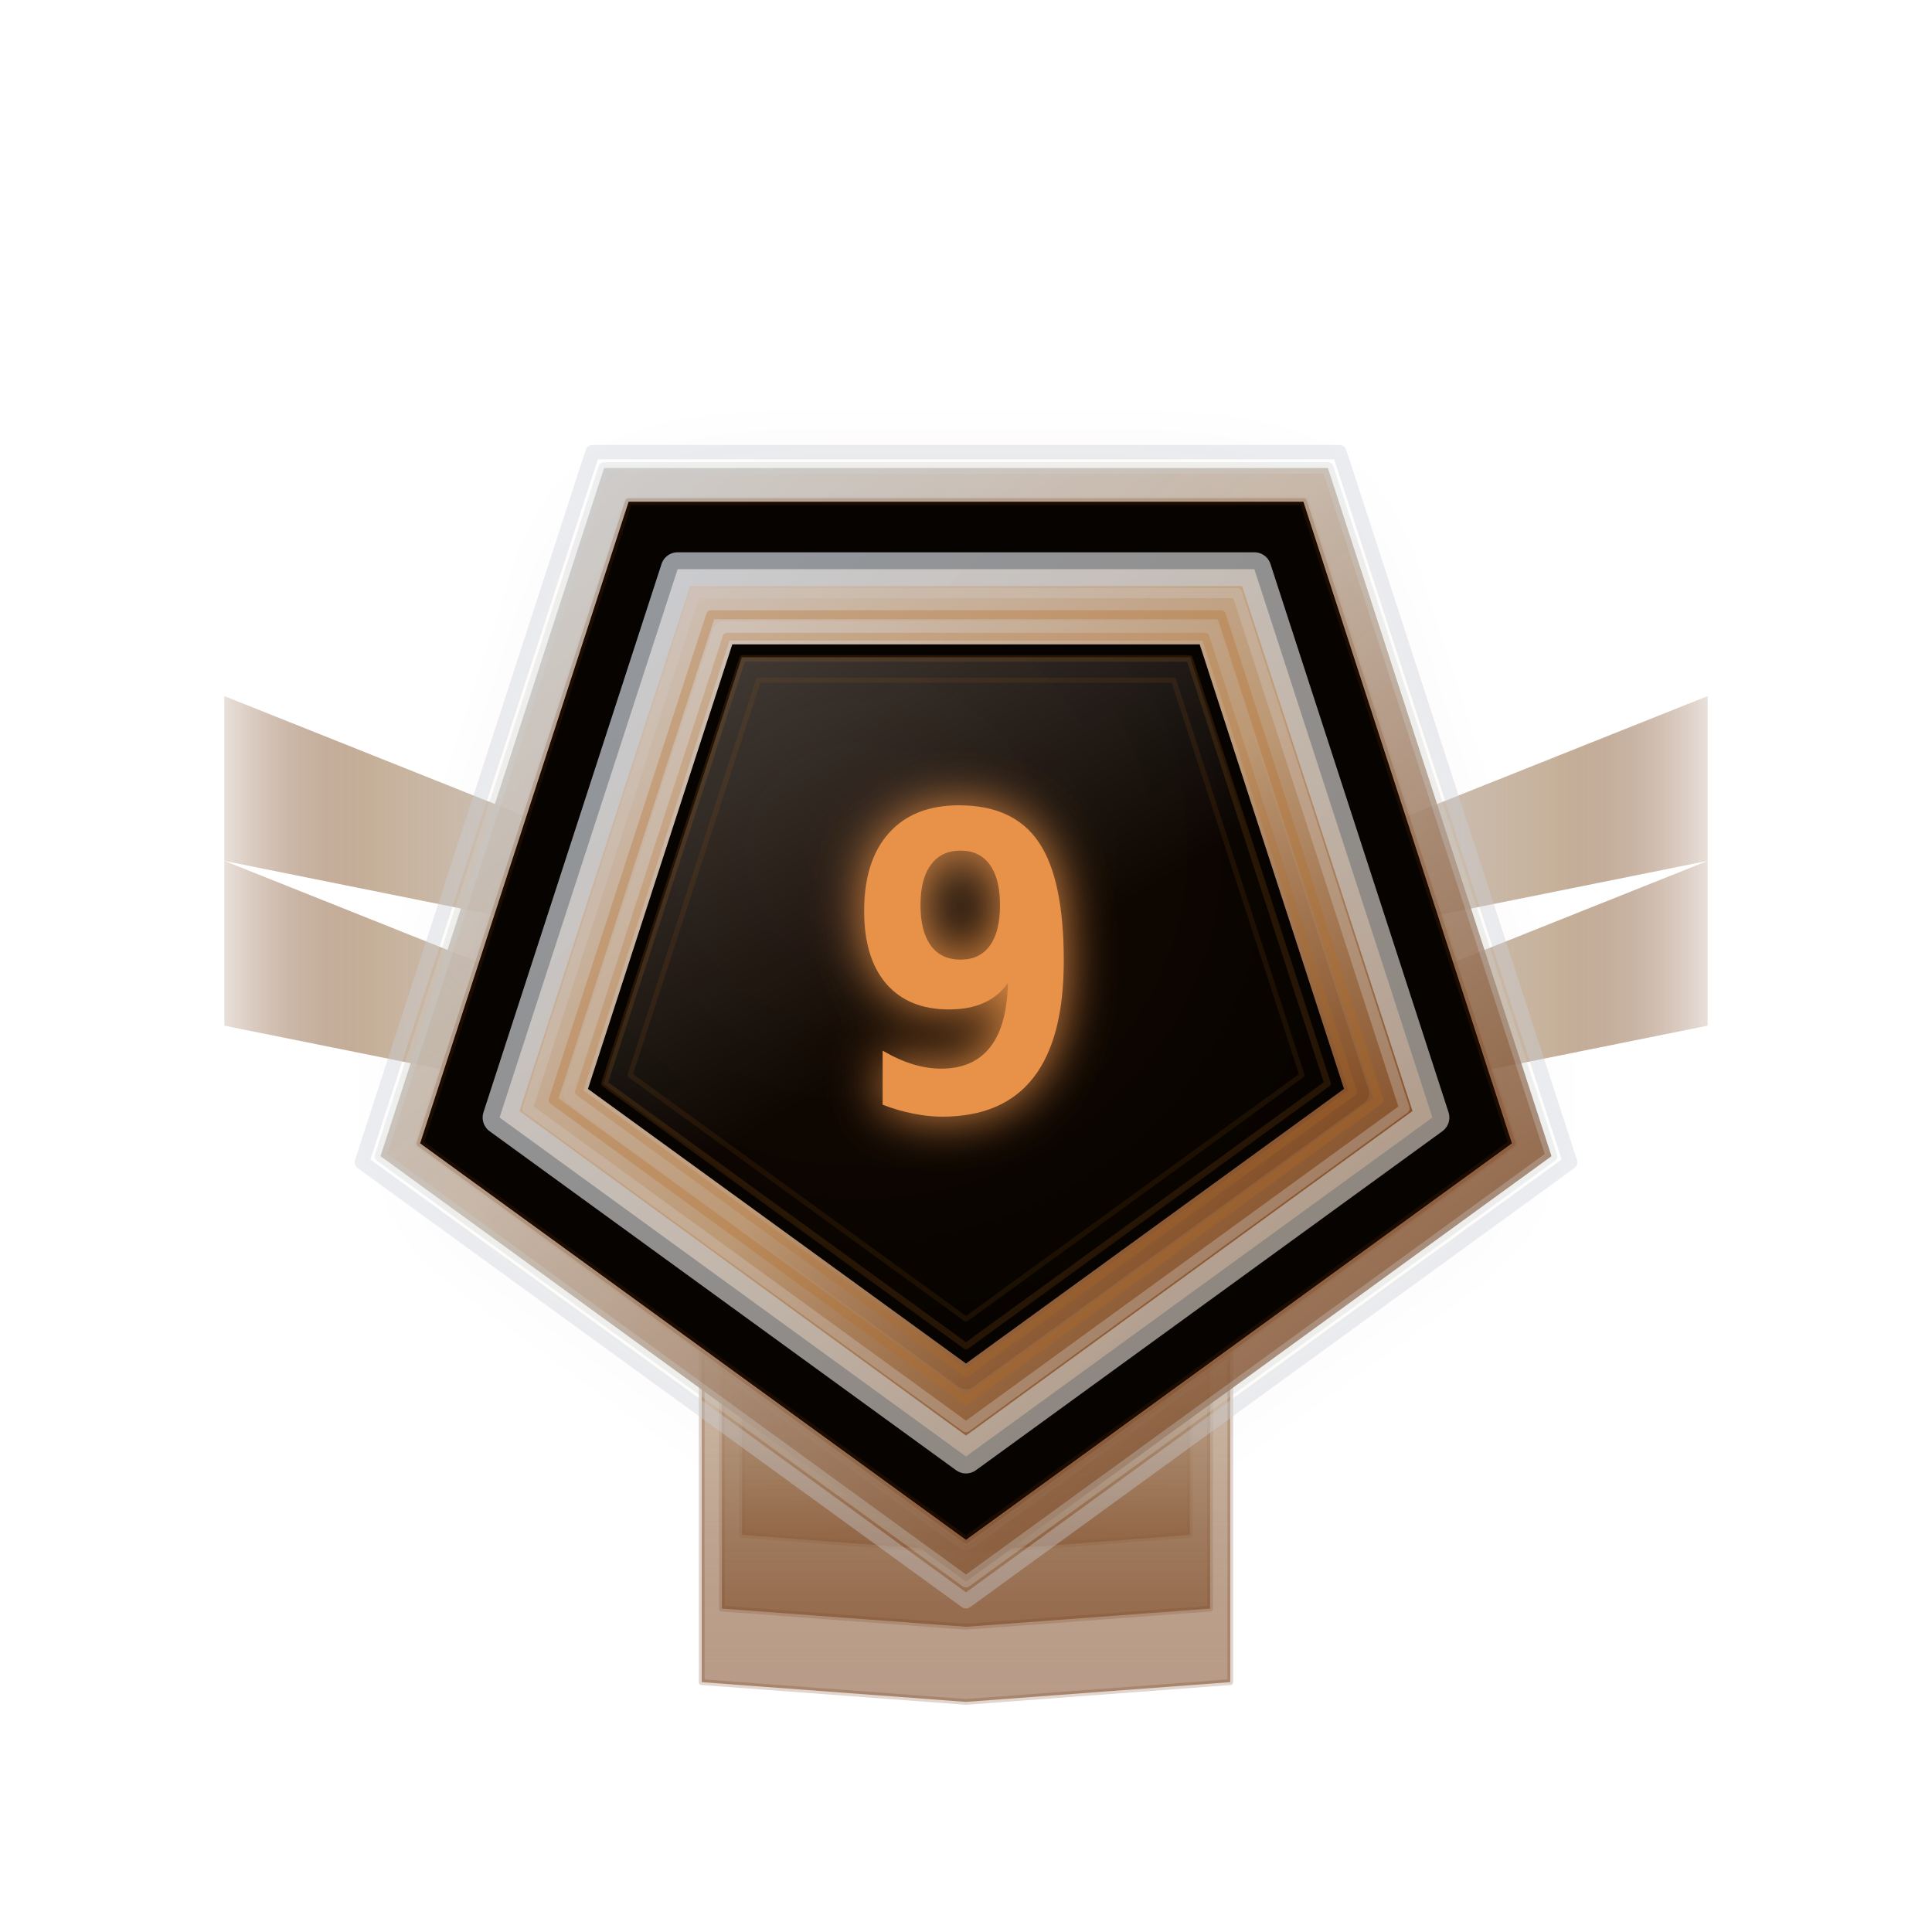
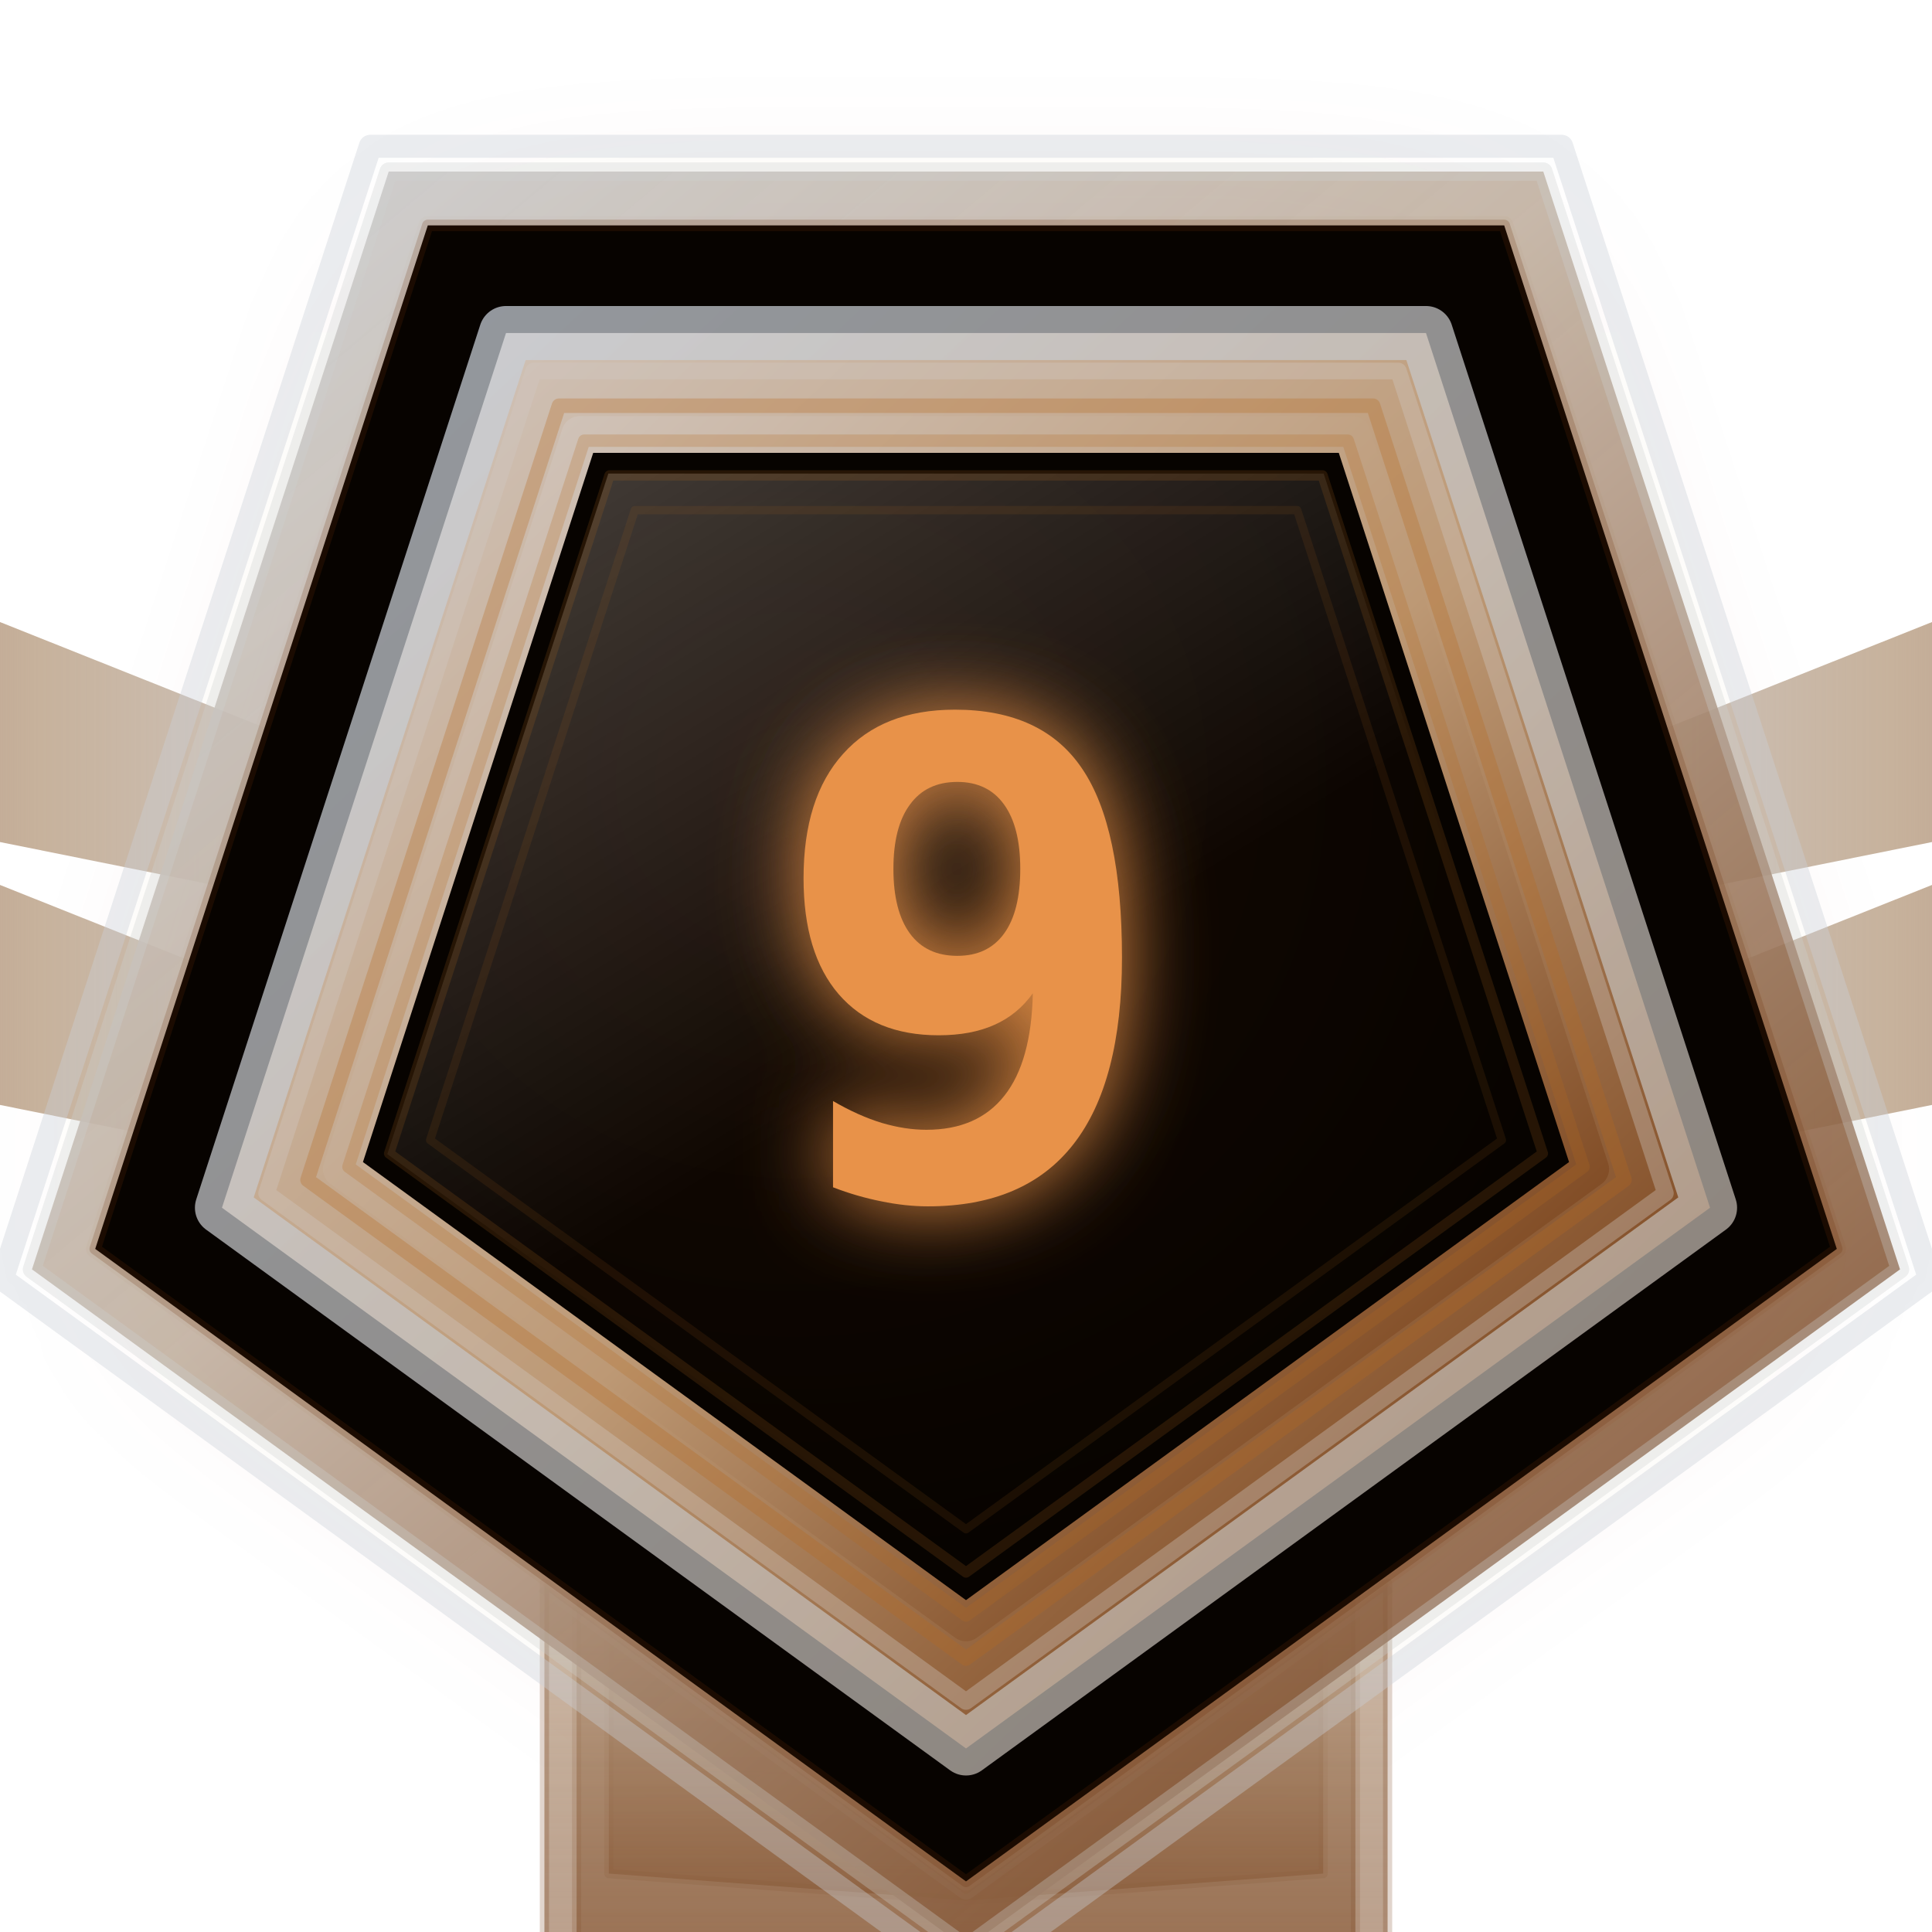
- <svg xmlns="http://www.w3.org/2000/svg" width="84" height="84" viewBox="-25 -25 134 134" overflow="visible" role="img" aria-label="Level 9 Badge">
+ <svg xmlns="http://www.w3.org/2000/svg" width="84" height="84" viewBox="0 0 84 84" overflow="visible" role="img" aria-label="Level 9 Badge">
  <defs>
    <radialGradient id="bglv9" cx="35%" cy="28%" r="72%">
      <stop offset="0%" stop-color="#160a02" />
      <stop offset="100%" stop-color="#070300" />
    </radialGradient>
    <linearGradient id="rimlv9" x1="5%" y1="5%" x2="95%" y2="95%">
      <stop offset="0%" stop-color="#d1c5bc" />
      <stop offset="50%" stop-color="#bd9975" />
      <stop offset="100%" stop-color="#6b3008" />
    </linearGradient>
    <linearGradient id="transRinglv9" x1="0%" y1="0%" x2="100%" y2="100%">
      <stop offset="0%" stop-color="#cad3de" />
      <stop offset="100%" stop-color="#c2b5a8" />
    </linearGradient>
    <linearGradient id="shlv9" x1="18%" y1="0%" x2="82%" y2="100%">
      <stop offset="0%" stop-color="white" stop-opacity="0.2" />
      <stop offset="50%" stop-color="white" stop-opacity="0" />
    </linearGradient>
    <filter id="gllv9" x="-40%" y="-40%" width="180%" height="180%">
      <feGaussianBlur stdDeviation="1.8" result="b" />
      <feMerge>
        <feMergeNode in="b" />
        <feMergeNode in="SourceGraphic" />
      </feMerge>
    </filter>
    <filter id="halolv9" x="-80%" y="-80%" width="360%" height="360%">
      <feGaussianBlur stdDeviation="5" result="b" />
      <feMerge>
        <feMergeNode in="b" />
        <feMergeNode in="SourceGraphic" />
      </feMerge>
    </filter>
    <linearGradient id="pglv9_0" x1="5%" y1="0%" x2="95%" y2="100%">
      <stop offset="0%" stop-color="#dab08d" stop-opacity="0.95" />
      <stop offset="38%" stop-color="#bb8d60" stop-opacity="0.9" />
      <stop offset="100%" stop-color="#6b3008" stop-opacity="0.85" />
    </linearGradient>
    <linearGradient id="pglv9_1" x1="5%" y1="0%" x2="95%" y2="100%">
      <stop offset="0%" stop-color="#dab08d" stop-opacity="0.95" />
      <stop offset="38%" stop-color="#bb8d60" stop-opacity="0.9" />
      <stop offset="100%" stop-color="#6b3008" stop-opacity="0.85" />
    </linearGradient>
    <linearGradient id="pglv9_2" x1="5%" y1="0%" x2="95%" y2="100%">
      <stop offset="0%" stop-color="#cdced0" stop-opacity="0.95" />
      <stop offset="38%" stop-color="#c1b0a0" stop-opacity="0.9" />
      <stop offset="100%" stop-color="#6b3008" stop-opacity="0.85" />
    </linearGradient>
    <linearGradient id="aplv9_0" x1="0%" y1="0%" x2="0%" y2="100%">
      <stop offset="0%" stop-color="#d0c8c3" />
      <stop offset="100%" stop-color="#6b3008" stop-opacity="0.65" />
    </linearGradient>
    <linearGradient id="aplv9_1" x1="0%" y1="0%" x2="0%" y2="100%">
      <stop offset="0%" stop-color="#bfa78e" />
      <stop offset="100%" stop-color="#6b3008" stop-opacity="0.65" />
    </linearGradient>
    <linearGradient id="aplv9_2" x1="0%" y1="0%" x2="0%" y2="100%">
      <stop offset="0%" stop-color="#bfa78e" />
      <stop offset="100%" stop-color="#6b3008" stop-opacity="0.65" />
    </linearGradient>
    <linearGradient id="csLlv9_0" x1="100%" y1="50%" x2="0%" y2="50%">
      <stop offset="0%" stop-color="#d0c8c3" stop-opacity="1.0" />
      <stop offset="55%" stop-color="#bfa78e" stop-opacity="0.88" />
      <stop offset="100%" stop-color="#6b3008" stop-opacity="0.15" />
    </linearGradient>
    <linearGradient id="csRlv9_0" x1="0%" y1="50%" x2="100%" y2="50%">
      <stop offset="0%" stop-color="#d0c8c3" stop-opacity="1.0" />
      <stop offset="55%" stop-color="#bfa78e" stop-opacity="0.88" />
      <stop offset="100%" stop-color="#6b3008" stop-opacity="0.15" />
    </linearGradient>
    <linearGradient id="csLlv9_1" x1="100%" y1="50%" x2="0%" y2="50%">
      <stop offset="0%" stop-color="#d0c8c3" stop-opacity="1.0" />
      <stop offset="55%" stop-color="#bfa78e" stop-opacity="0.88" />
      <stop offset="100%" stop-color="#6b3008" stop-opacity="0.15" />
    </linearGradient>
    <linearGradient id="csRlv9_1" x1="0%" y1="50%" x2="100%" y2="50%">
      <stop offset="0%" stop-color="#d0c8c3" stop-opacity="1.0" />
      <stop offset="55%" stop-color="#bfa78e" stop-opacity="0.88" />
      <stop offset="100%" stop-color="#6b3008" stop-opacity="0.15" />
    </linearGradient>
  </defs>
  <path d="M42.00,76.02L9.65,52.51L22.00,14.48L62.00,14.48L74.35,52.51Z" fill="#b56a20" fill-opacity="0.37" filter="url(#halolv9)" />
  <path d="M26.47,64.74 L42.00,76.02 L57.53,64.74 L57.53,81.46 L42.00,82.63 L26.47,81.46 Z" fill="url(#aplv9_0)" opacity="0.90" />
  <path d="M26.47,64.74 L42.00,76.02 L57.53,64.74" fill="none" stroke="#d0c8c3" stroke-width="0.9" stroke-opacity="0.52" stroke-linejoin="round" />
  <path d="M26.47,64.74 L42.00,76.02 L57.53,64.74 L57.53,81.46 L42.00,82.63 L26.47,81.46 Z" fill="none" stroke="#6b3008" stroke-width="0.4" stroke-opacity="0.2" stroke-linejoin="round" />
  <path d="M25.07,66.78 L42.00,79.08 L58.93,66.78 L58.93,86.57 L42.00,87.83 L25.07,86.57 Z" fill="url(#aplv9_1)" opacity="0.82" />
  <path d="M25.07,66.78 L42.00,79.08 L58.93,66.78" fill="none" stroke="#d0c8c3" stroke-width="0.9" stroke-opacity="0.42" stroke-linejoin="round" />
  <path d="M25.07,66.78 L42.00,79.08 L58.93,66.78 L58.93,86.57 L42.00,87.83 L25.07,86.57 Z" fill="none" stroke="#6b3008" stroke-width="0.4" stroke-opacity="0.2" stroke-linejoin="round" />
  <path d="M23.67,68.83 L42.00,82.14 L60.33,68.83 L60.33,91.67 L42.00,93.04 L23.67,91.67 Z" fill="url(#aplv9_2)" opacity="0.74" />
  <path d="M23.67,68.83 L42.00,82.14 L60.33,68.83" fill="none" stroke="#d0c8c3" stroke-width="0.9" stroke-opacity="0.32" stroke-linejoin="round" />
  <path d="M23.67,68.83 L42.00,82.14 L60.33,68.83 L60.33,91.67 L42.00,93.04 L23.67,91.67 Z" fill="none" stroke="#6b3008" stroke-width="0.4" stroke-opacity="0.2" stroke-linejoin="round" />
  <polygon points="14.85,32.97 14.85,39.60 -9.44,34.71 -9.44,23.28" fill="url(#csLlv9_0)" />
  <polygon points="69.15,32.97 69.15,39.60 93.44,34.71 93.44,23.28" fill="url(#csRlv9_0)" />
  <polygon points="14.85,44.40 14.85,51.03 -9.44,46.14 -9.44,34.71" fill="url(#csLlv9_1)" />
  <polygon points="69.15,44.40 69.15,51.03 93.44,46.14 93.44,34.71" fill="url(#csRlv9_1)" />
  <path d="M42.00,78.91L6.89,53.41L20.30,12.14L63.70,12.14L77.11,53.41Z" fill="url(#pglv9_0)" />
  <path d="M42.00,76.02L9.65,52.51L22.00,14.48L62.00,14.48L74.35,52.51Z" fill="#070300" />
  <path d="M42.00,78.91L6.89,53.41L20.30,12.14L63.70,12.14L77.11,53.41Z" fill="none" stroke="#dab08d" stroke-width="0.8" stroke-opacity="0.48" stroke-linejoin="round" />
  <path d="M42.00,76.02L9.65,52.51L22.00,14.48L62.00,14.48L74.35,52.51Z" fill="none" stroke="#6b3008" stroke-width="0.5" stroke-opacity="0.28" stroke-linejoin="round" />
  <path d="M42.00,81.80L4.14,54.30L18.60,9.80L65.40,9.80L79.86,54.30Z" fill="url(#pglv9_1)" />
  <path d="M42.00,78.91L6.89,53.41L20.30,12.14L63.70,12.14L77.11,53.41Z" fill="#070300" />
  <path d="M42.00,81.80L4.14,54.30L18.60,9.80L65.40,9.80L79.86,54.30Z" fill="none" stroke="#dab08d" stroke-width="0.8" stroke-opacity="0.40" stroke-linejoin="round" />
  <path d="M42.00,78.91L6.89,53.41L20.30,12.14L63.70,12.14L77.11,53.41Z" fill="none" stroke="#6b3008" stroke-width="0.5" stroke-opacity="0.24" stroke-linejoin="round" />
  <path d="M42.00,84.70L1.39,55.19L16.90,7.46L67.10,7.46L82.61,55.19Z" fill="url(#pglv9_2)" />
  <path d="M42.00,81.80L4.14,54.30L18.60,9.80L65.40,9.80L79.86,54.30Z" fill="#070300" />
  <path d="M42.00,84.70L1.39,55.19L16.90,7.46L67.10,7.46L82.61,55.19Z" fill="none" stroke="#cdced0" stroke-width="0.8" stroke-opacity="0.32" stroke-linejoin="round" />
  <path d="M42.00,81.80L4.14,54.30L18.60,9.80L65.40,9.80L79.86,54.30Z" fill="none" stroke="#6b3008" stroke-width="0.5" stroke-opacity="0.20" stroke-linejoin="round" />
  <path d="M42.00,86.06L0.10,55.61L16.10,6.36L67.90,6.36L83.90,55.61Z" fill="none" stroke="#cbd1d8" stroke-width="1.0" stroke-opacity="0.38" stroke-linejoin="round" />
  <path d="M42.00,76.02L9.65,52.51L22.00,14.48L62.00,14.48L74.35,52.51Z" fill="url(#rimlv9)" />
  <path d="M42.00,70.56L14.84,50.83L25.21,18.89L58.79,18.89L69.16,50.83Z" fill="#070300" />
  <path d="M42.00,70.56L14.84,50.83L25.21,18.89L58.79,18.89L69.16,50.83Z" fill="none" stroke="url(#rimlv9)" stroke-width="1.60" stroke-linejoin="round" />
  <path d="M42.00,68.46L16.84,50.18L26.45,20.59L57.55,20.59L67.16,50.18Z" fill="url(#bglv9)" />
  <path d="M42.00,68.46L16.84,50.18L26.45,20.59L57.55,20.59L67.16,50.18Z" fill="url(#shlv9)" />
  <path d="M42.00,76.02L9.65,52.51L22.00,14.48L62.00,14.48L74.35,52.51Z" fill="none" stroke="url(#transRinglv9)" stroke-width="2.35" stroke-opacity="0.72" stroke-linejoin="round" />
  <path d="M42.00,73.98L11.59,51.88L23.20,16.13L60.80,16.13L72.41,51.88Z" fill="none" stroke="#d0c8c3" stroke-width="0.72" stroke-opacity="0.36" stroke-linejoin="round" />
  <path d="M42.00,72.11L13.37,51.30L24.30,17.64L59.70,17.64L70.63,51.30Z" fill="none" stroke="#b56a20" stroke-width="0.63" stroke-opacity="0.30" stroke-linejoin="round" />
  <path d="M42.00,70.24L15.15,50.73L25.40,19.16L58.60,19.16L68.85,50.73Z" fill="none" stroke="#b56a20" stroke-width="0.54" stroke-opacity="0.24" stroke-linejoin="round" />
  <path d="M42.00,68.37L16.92,50.15L26.50,20.67L57.50,20.67L67.08,50.15Z" fill="none" stroke="#b56a20" stroke-width="0.45" stroke-opacity="0.18" stroke-linejoin="round" />
  <path d="M42.00,66.49L18.70,49.57L27.60,22.18L56.40,22.18L65.30,49.57Z" fill="none" stroke="#b56a20" stroke-width="0.36" stroke-opacity="0.12" stroke-linejoin="round" />
  <text x="42.0" y="42.0" text-anchor="middle" dominant-baseline="central" font-family="Orbitron,monospace" font-weight="900" font-size="28.6" fill="#e8924a" filter="url(#gllv9)">9</text>
</svg>
